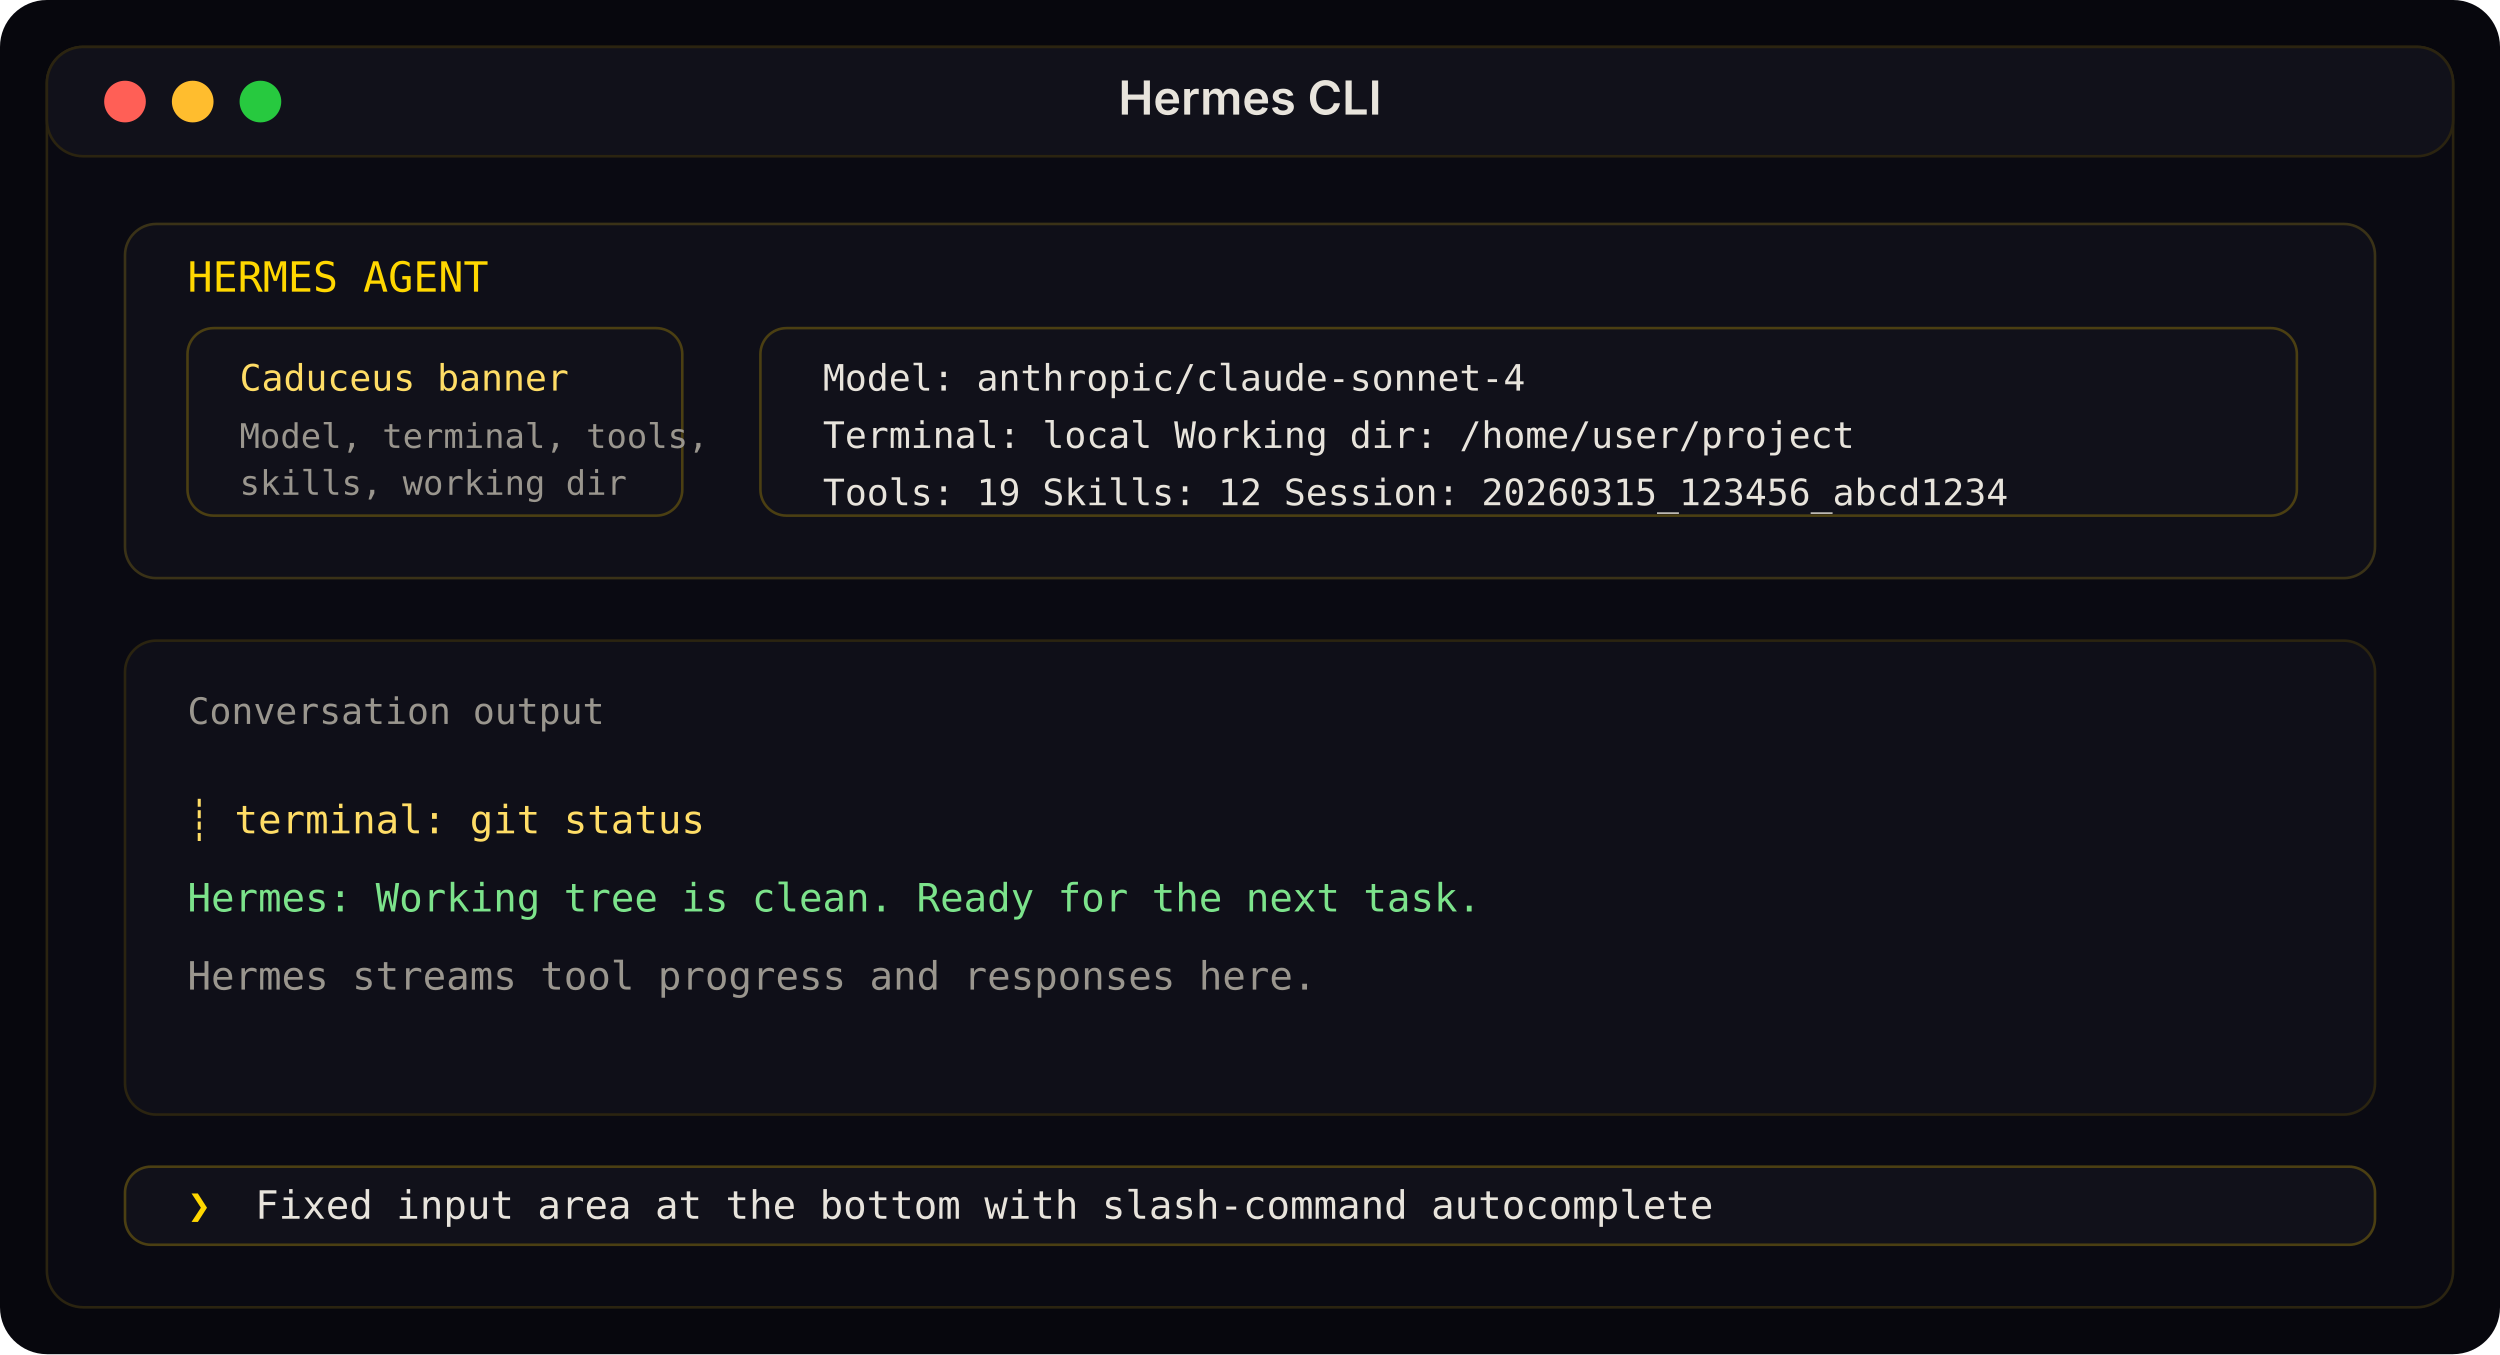
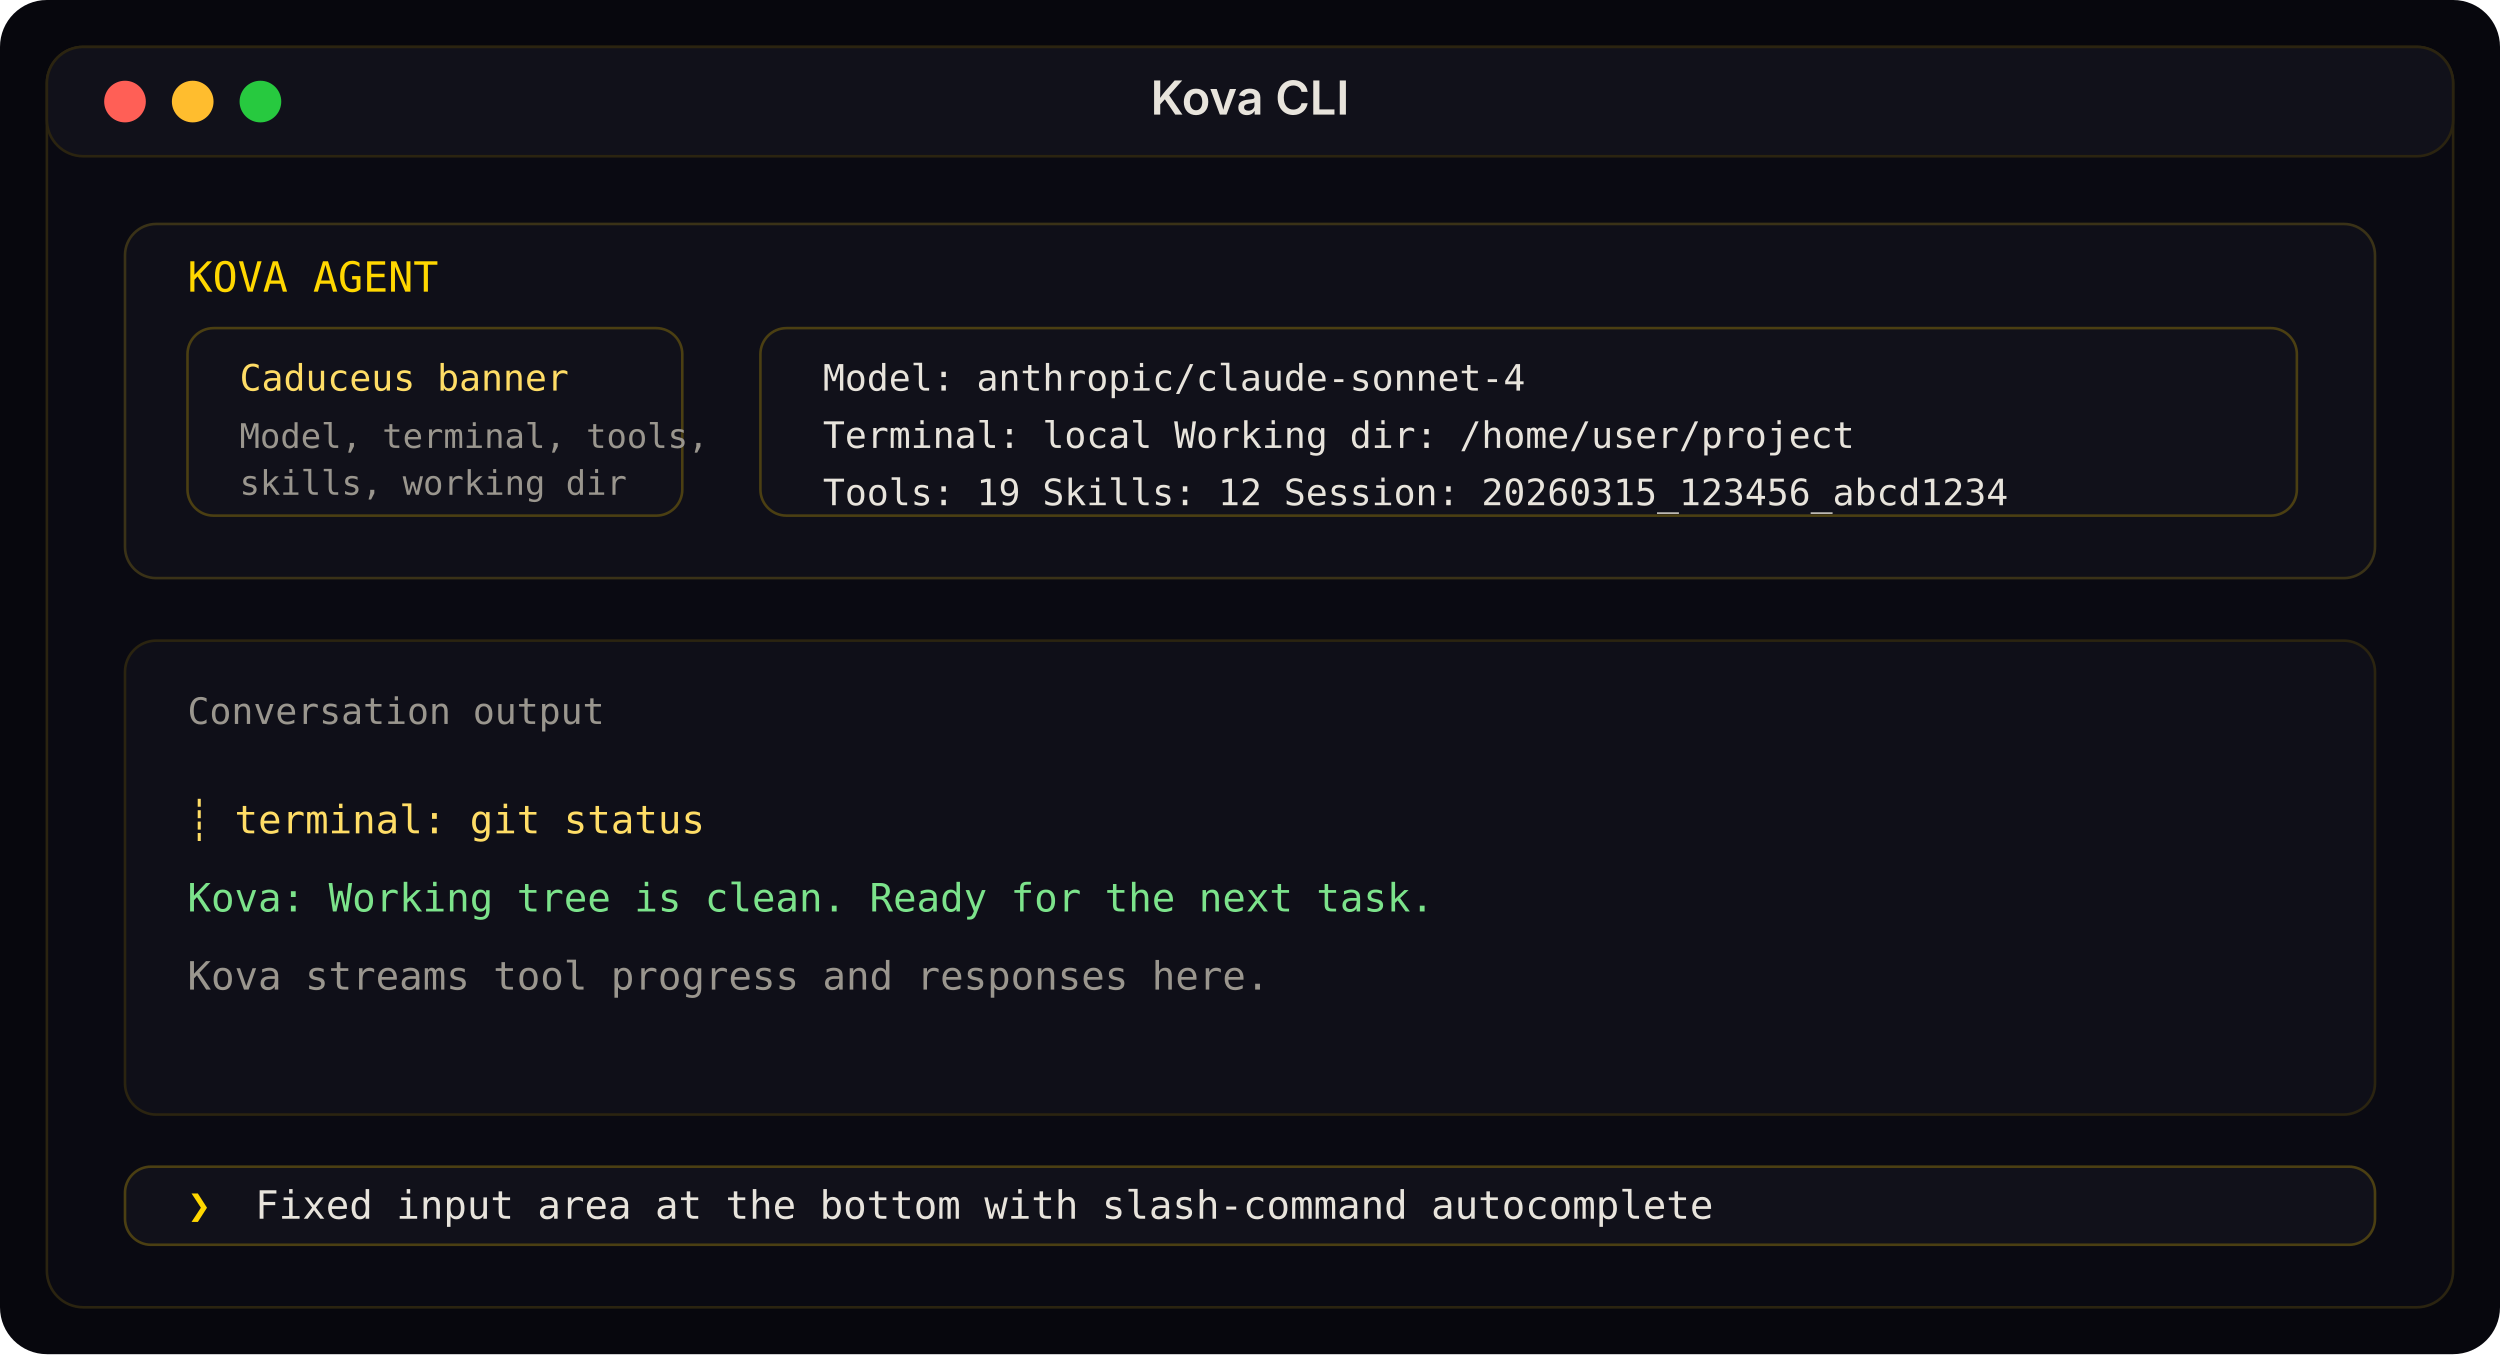
<svg xmlns="http://www.w3.org/2000/svg" width="960" height="520" viewBox="0 0 960 520" role="img" aria-labelledby="title desc">
  <rect width="960" height="520" rx="18" fill="#07070d" />
  <rect x="18" y="18" width="924" height="484" rx="14" fill="#0a0a12" stroke="#2b2410" />
  <rect x="18" y="18" width="924" height="42" rx="14" fill="#11111a" stroke="#2b2410" />
  <circle cx="48" cy="39" r="8" fill="#ff5f56" />
  <circle cx="74" cy="39" r="8" fill="#ffbd2e" />
  <circle cx="100" cy="39" r="8" fill="#27c93f" />
-   <text x="480" y="44" text-anchor="middle" fill="#e8e4dc" font-family="Inter, sans-serif" font-size="18" font-weight="600">Hermes CLI</text>
+   <text x="480" y="44" text-anchor="middle" fill="#e8e4dc" font-family="Inter, sans-serif" font-size="18" font-weight="600">Kova CLI</text>
  <rect x="48" y="86" width="864" height="136" rx="12" fill="#0f0f18" stroke="#3a3217" />
-   <text x="72" y="112" fill="#ffd700" font-family="JetBrains Mono, monospace" font-size="16">HERMES AGENT</text>
+   <text x="72" y="112" fill="#ffd700" font-family="JetBrains Mono, monospace" font-size="16">KOVA AGENT</text>
  <rect x="72" y="126" width="190" height="72" rx="10" fill="#11111a" stroke="#4b3f12" />
  <text x="92" y="150" fill="#ffdd66" font-family="JetBrains Mono, monospace" font-size="14">Caduceus banner</text>
  <text x="92" y="172" fill="#9a968e" font-family="JetBrains Mono, monospace" font-size="13">Model, terminal, tools,</text>
  <text x="92" y="190" fill="#9a968e" font-family="JetBrains Mono, monospace" font-size="13">skills, working dir</text>
  <rect x="292" y="126" width="590" height="72" rx="10" fill="#11111a" stroke="#4b3f12" />
  <text x="316" y="150" fill="#e8e4dc" font-family="JetBrains Mono, monospace" font-size="14">Model: anthropic/claude-sonnet-4</text>
  <text x="316" y="172" fill="#e8e4dc" font-family="JetBrains Mono, monospace" font-size="14">Terminal: local   Working dir: /home/user/project</text>
  <text x="316" y="194" fill="#e8e4dc" font-family="JetBrains Mono, monospace" font-size="14">Tools: 19   Skills: 12   Session: 20260315_123456_abcd1234</text>
  <rect x="48" y="246" width="864" height="182" rx="12" fill="#0f0f18" stroke="#2b2410" />
  <text x="72" y="278" fill="#9a968e" font-family="JetBrains Mono, monospace" font-size="14">Conversation output</text>
  <text x="72" y="320" fill="#ffdd66" font-family="JetBrains Mono, monospace" font-size="15">┊ terminal: git status</text>
-   <text x="72" y="350" fill="#7ce38b" font-family="JetBrains Mono, monospace" font-size="15">Hermes: Working tree is clean. Ready for the next task.</text>
-   <text x="72" y="380" fill="#9a968e" font-family="JetBrains Mono, monospace" font-size="15">Hermes streams tool progress and responses here.</text>
+   <text x="72" y="350" fill="#7ce38b" font-family="JetBrains Mono, monospace" font-size="15">Kova: Working tree is clean. Ready for the next task.</text>
+   <text x="72" y="380" fill="#9a968e" font-family="JetBrains Mono, monospace" font-size="15">Kova streams tool progress and responses here.</text>
  <rect x="48" y="448" width="864" height="30" rx="10" fill="#11111a" stroke="#4b3f12" />
  <text x="72" y="468" fill="#ffd700" font-family="JetBrains Mono, monospace" font-size="15">❯</text>
  <text x="98" y="468" fill="#e8e4dc" font-family="JetBrains Mono, monospace" font-size="15">Fixed input area at the bottom with slash-command autocomplete</text>
</svg>
